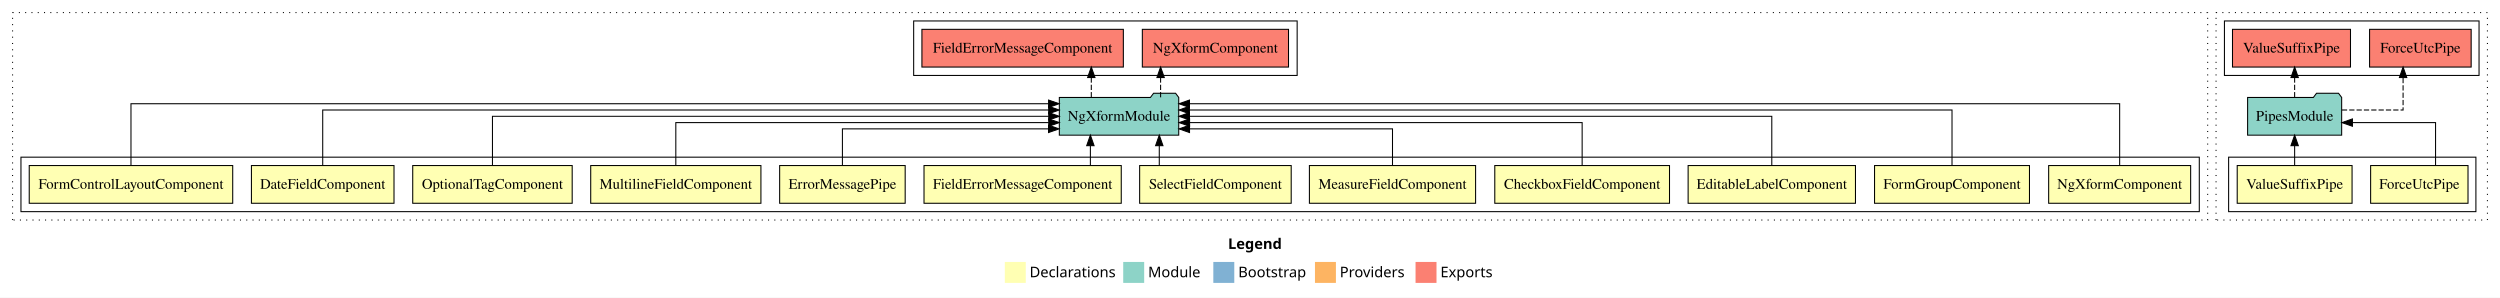
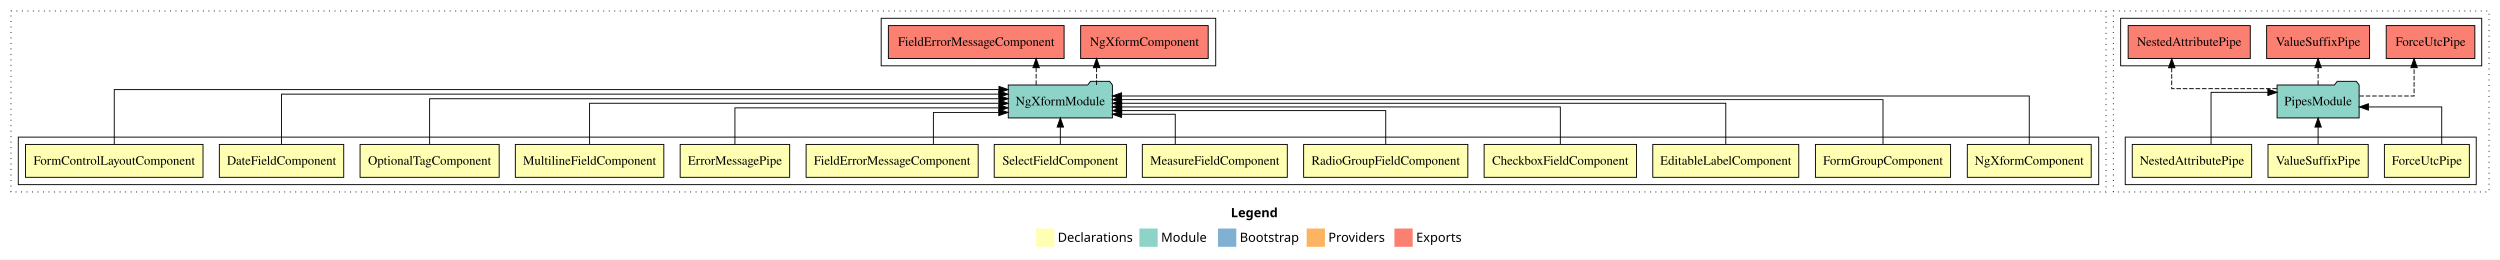
- <svg xmlns="http://www.w3.org/2000/svg" width="2386pt" height="284pt" viewBox="0.00 0.00 2386.00 284.00">
+ <svg xmlns="http://www.w3.org/2000/svg" width="2735pt" height="284pt" viewBox="0.00 0.00 2735.00 284.00">
  <g id="graph0" class="graph" transform="scale(1 1) rotate(0) translate(4 280)">
-     <polygon fill="#ffffff" stroke="transparent" points="-4,4 -4,-280 2382,-280 2382,4 -4,4" />
-     <text text-anchor="start" x="1168.009" y="-42.4" font-family="sans-serif" font-weight="bold" font-size="14.00" fill="#000000">Legend</text>
-     <polygon fill="#ffffb3" stroke="transparent" points="955,-10 955,-30 975,-30 975,-10 955,-10" />
-     <text text-anchor="start" x="978.629" y="-15.4" font-family="sans-serif" font-size="14.00" fill="#000000">  Declarations</text>
-     <polygon fill="#8dd3c7" stroke="transparent" points="1068,-10 1068,-30 1088,-30 1088,-10 1068,-10" />
-     <text text-anchor="start" x="1091.725" y="-15.4" font-family="sans-serif" font-size="14.00" fill="#000000">  Module</text>
-     <polygon fill="#80b1d3" stroke="transparent" points="1154,-10 1154,-30 1174,-30 1174,-10 1154,-10" />
-     <text text-anchor="start" x="1177.781" y="-15.4" font-family="sans-serif" font-size="14.00" fill="#000000">  Bootstrap</text>
-     <polygon fill="#fdb462" stroke="transparent" points="1251,-10 1251,-30 1271,-30 1271,-10 1251,-10" />
-     <text text-anchor="start" x="1274.673" y="-15.4" font-family="sans-serif" font-size="14.00" fill="#000000">  Providers</text>
-     <polygon fill="#fb8072" stroke="transparent" points="1347,-10 1347,-30 1367,-30 1367,-10 1347,-10" />
-     <text text-anchor="start" x="1370.726" y="-15.4" font-family="sans-serif" font-size="14.00" fill="#000000">  Exports</text>
+     <polygon fill="#ffffff" stroke="transparent" points="-4,4 -4,-280 2731,-280 2731,4 -4,4" />
+     <text text-anchor="start" x="1342.509" y="-42.4" font-family="sans-serif" font-weight="bold" font-size="14.00" fill="#000000">Legend</text>
+     <polygon fill="#ffffb3" stroke="transparent" points="1129.5,-10 1129.5,-30 1149.5,-30 1149.5,-10 1129.5,-10" />
+     <text text-anchor="start" x="1153.129" y="-15.4" font-family="sans-serif" font-size="14.00" fill="#000000">  Declarations</text>
+     <polygon fill="#8dd3c7" stroke="transparent" points="1242.5,-10 1242.5,-30 1262.5,-30 1262.5,-10 1242.5,-10" />
+     <text text-anchor="start" x="1266.225" y="-15.4" font-family="sans-serif" font-size="14.00" fill="#000000">  Module</text>
+     <polygon fill="#80b1d3" stroke="transparent" points="1328.5,-10 1328.5,-30 1348.5,-30 1348.5,-10 1328.5,-10" />
+     <text text-anchor="start" x="1352.281" y="-15.4" font-family="sans-serif" font-size="14.00" fill="#000000">  Bootstrap</text>
+     <polygon fill="#fdb462" stroke="transparent" points="1425.5,-10 1425.5,-30 1445.5,-30 1445.5,-10 1425.5,-10" />
+     <text text-anchor="start" x="1449.173" y="-15.4" font-family="sans-serif" font-size="14.00" fill="#000000">  Providers</text>
+     <polygon fill="#fb8072" stroke="transparent" points="1521.5,-10 1521.5,-30 1541.5,-30 1541.5,-10 1521.5,-10" />
+     <text text-anchor="start" x="1545.226" y="-15.4" font-family="sans-serif" font-size="14.00" fill="#000000">  Exports</text>
    <g id="clust1" class="cluster">
-       <polygon fill="none" stroke="#000000" stroke-dasharray="1,5" points="8,-70 8,-268 2103,-268 2103,-70 8,-70" />
+       <polygon fill="none" stroke="#000000" stroke-dasharray="1,5" points="8,-70 8,-268 2300,-268 2300,-70 8,-70" />
    </g>
    <g id="clust2" class="cluster">
-       <polygon fill="none" stroke="#000000" points="16,-78 16,-130 2095,-130 2095,-78 16,-78" />
-     </g>
-     <g id="clust16" class="cluster">
-       <polygon fill="none" stroke="#000000" points="868,-208 868,-260 1234,-260 1234,-208 868,-208" />
-     </g>
-     <g id="clust19" class="cluster">
-       <polygon fill="none" stroke="#000000" stroke-dasharray="1,5" points="2111,-70 2111,-268 2370,-268 2370,-70 2111,-70" />
+       <polygon fill="none" stroke="#000000" points="16,-78 16,-130 2292,-130 2292,-78 16,-78" />
+     </g>
+     <g id="clust17" class="cluster">
+       <polygon fill="none" stroke="#000000" points="960,-208 960,-260 1326,-260 1326,-208 960,-208" />
    </g>
    <g id="clust20" class="cluster">
-       <polygon fill="none" stroke="#000000" points="2123,-78 2123,-130 2359,-130 2359,-78 2123,-78" />
-     </g>
-     <g id="clust24" class="cluster">
-       <polygon fill="none" stroke="#000000" points="2119,-208 2119,-260 2362,-260 2362,-208 2119,-208" />
+       <polygon fill="none" stroke="#000000" stroke-dasharray="1,5" points="2308,-70 2308,-268 2719,-268 2719,-70 2308,-70" />
+     </g>
+     <g id="clust21" class="cluster">
+       <polygon fill="none" stroke="#000000" points="2321,-78 2321,-130 2705,-130 2705,-78 2321,-78" />
+     </g>
+     <g id="clust26" class="cluster">
+       <polygon fill="none" stroke="#000000" points="2316,-208 2316,-260 2711,-260 2711,-208 2316,-208" />
    </g>
    <g id="node1" class="node">
-       <polygon fill="#ffffb3" stroke="#000000" points="2086.758,-122 1951.242,-122 1951.242,-86 2086.758,-86 2086.758,-122" />
-       <text text-anchor="middle" x="2019" y="-99.8" font-family="Times,serif" font-size="14.00" fill="#000000">NgXformComponent</text>
-     </g>
-     <g id="node13" class="node">
-       <polygon fill="#8dd3c7" stroke="#000000" points="1120.975,-187 1117.975,-191 1096.975,-191 1093.975,-187 1007.025,-187 1007.025,-151 1120.975,-151 1120.975,-187" />
-       <text text-anchor="middle" x="1064" y="-164.8" font-family="Times,serif" font-size="14.00" fill="#000000">NgXformModule</text>
+       <polygon fill="#ffffb3" stroke="#000000" points="2283.758,-122 2148.242,-122 2148.242,-86 2283.758,-86 2283.758,-122" />
+       <text text-anchor="middle" x="2216" y="-99.8" font-family="Times,serif" font-size="14.00" fill="#000000">NgXformComponent</text>
+     </g>
+     <g id="node14" class="node">
+       <polygon fill="#8dd3c7" stroke="#000000" points="1212.975,-187 1209.975,-191 1188.975,-191 1185.975,-187 1099.025,-187 1099.025,-151 1212.975,-151 1212.975,-187" />
+       <text text-anchor="middle" x="1156" y="-164.8" font-family="Times,serif" font-size="14.00" fill="#000000">NgXformModule</text>
    </g>
    <g id="edge1" class="edge">
-       <path fill="none" stroke="#000000" d="M2019,-122.248C2019,-145.018 2019,-181 2019,-181 2019,-181 1131.234,-181 1131.234,-181" />
-       <polygon fill="#000000" stroke="#000000" points="1131.234,-177.5 1121.234,-181 1131.234,-184.5 1131.234,-177.5" />
+       <path fill="none" stroke="#000000" d="M2216,-122.284C2216,-143.321 2216,-175 2216,-175 2216,-175 1222.99,-175 1222.99,-175" />
+       <polygon fill="#000000" stroke="#000000" points="1222.99,-171.5 1212.99,-175 1222.99,-178.5 1222.99,-171.5" />
    </g>
    <g id="node2" class="node">
-       <polygon fill="#ffffb3" stroke="#000000" points="1932.934,-122 1785.066,-122 1785.066,-86 1932.934,-86 1932.934,-122" />
-       <text text-anchor="middle" x="1859" y="-99.8" font-family="Times,serif" font-size="14.00" fill="#000000">FormGroupComponent</text>
+       <polygon fill="#ffffb3" stroke="#000000" points="2129.934,-122 1982.066,-122 1982.066,-86 2129.934,-86 2129.934,-122" />
+       <text text-anchor="middle" x="2056" y="-99.8" font-family="Times,serif" font-size="14.00" fill="#000000">FormGroupComponent</text>
    </g>
    <g id="edge2" class="edge">
-       <path fill="none" stroke="#000000" d="M1859,-122.284C1859,-143.321 1859,-175 1859,-175 1859,-175 1131.174,-175 1131.174,-175" />
-       <polygon fill="#000000" stroke="#000000" points="1131.175,-171.5 1121.174,-175 1131.174,-178.5 1131.175,-171.5" />
+       <path fill="none" stroke="#000000" d="M2056,-122.308C2056,-142.145 2056,-171 2056,-171 2056,-171 1222.982,-171 1222.982,-171" />
+       <polygon fill="#000000" stroke="#000000" points="1222.982,-167.5 1212.982,-171 1222.982,-174.5 1222.982,-167.5" />
    </g>
    <g id="node3" class="node">
-       <polygon fill="#ffffb3" stroke="#000000" points="1766.859,-122 1607.141,-122 1607.141,-86 1766.859,-86 1766.859,-122" />
-       <text text-anchor="middle" x="1687" y="-99.8" font-family="Times,serif" font-size="14.00" fill="#000000">EditableLabelComponent</text>
+       <polygon fill="#ffffb3" stroke="#000000" points="1963.859,-122 1804.141,-122 1804.141,-86 1963.859,-86 1963.859,-122" />
+       <text text-anchor="middle" x="1884" y="-99.8" font-family="Times,serif" font-size="14.00" fill="#000000">EditableLabelComponent</text>
    </g>
    <g id="edge3" class="edge">
-       <path fill="none" stroke="#000000" d="M1687,-122.106C1687,-141.339 1687,-169 1687,-169 1687,-169 1131.216,-169 1131.216,-169" />
-       <polygon fill="#000000" stroke="#000000" points="1131.216,-165.5 1121.216,-169 1131.216,-172.5 1131.216,-165.5" />
+       <path fill="none" stroke="#000000" d="M1884,-122.222C1884,-140.828 1884,-167 1884,-167 1884,-167 1223.125,-167 1223.125,-167" />
+       <polygon fill="#000000" stroke="#000000" points="1223.125,-163.5 1213.125,-167 1223.125,-170.5 1223.125,-163.5" />
    </g>
    <g id="node4" class="node">
-       <polygon fill="#ffffb3" stroke="#000000" points="1589.377,-122 1422.623,-122 1422.623,-86 1589.377,-86 1589.377,-122" />
-       <text text-anchor="middle" x="1506" y="-99.8" font-family="Times,serif" font-size="14.00" fill="#000000">CheckboxFieldComponent</text>
+       <polygon fill="#ffffb3" stroke="#000000" points="1786.377,-122 1619.623,-122 1619.623,-86 1786.377,-86 1786.377,-122" />
+       <text text-anchor="middle" x="1703" y="-99.8" font-family="Times,serif" font-size="14.00" fill="#000000">CheckboxFieldComponent</text>
    </g>
    <g id="edge4" class="edge">
-       <path fill="none" stroke="#000000" d="M1506,-122.022C1506,-139.373 1506,-163 1506,-163 1506,-163 1131.331,-163 1131.331,-163" />
-       <polygon fill="#000000" stroke="#000000" points="1131.331,-159.5 1121.331,-163 1131.331,-166.5 1131.331,-159.5" />
+       <path fill="none" stroke="#000000" d="M1703,-122.022C1703,-139.373 1703,-163 1703,-163 1703,-163 1222.991,-163 1222.991,-163" />
+       <polygon fill="#000000" stroke="#000000" points="1222.991,-159.5 1212.991,-163 1222.991,-166.5 1222.991,-159.5" />
    </g>
    <g id="node5" class="node">
+       <polygon fill="#ffffb3" stroke="#000000" points="1601.82,-122 1422.18,-122 1422.18,-86 1601.82,-86 1601.82,-122" />
+       <text text-anchor="middle" x="1512" y="-99.8" font-family="Times,serif" font-size="14.00" fill="#000000">RadioGroupFieldComponent</text>
+     </g>
+     <g id="edge5" class="edge">
+       <path fill="none" stroke="#000000" d="M1512,-122.009C1512,-138.049 1512,-159 1512,-159 1512,-159 1223.198,-159 1223.198,-159" />
+       <polygon fill="#000000" stroke="#000000" points="1223.198,-155.5 1213.198,-159 1223.197,-162.5 1223.198,-155.5" />
+     </g>
+     <g id="node6" class="node">
      <polygon fill="#ffffb3" stroke="#000000" points="1404.305,-122 1245.695,-122 1245.695,-86 1404.305,-86 1404.305,-122" />
      <text text-anchor="middle" x="1325" y="-99.8" font-family="Times,serif" font-size="14.00" fill="#000000">MeasureFieldComponent</text>
    </g>
-     <g id="edge5" class="edge">
-       <path fill="none" stroke="#000000" d="M1325,-122.24C1325,-137.571 1325,-157 1325,-157 1325,-157 1131.278,-157 1131.278,-157" />
-       <polygon fill="#000000" stroke="#000000" points="1131.278,-153.5 1121.278,-157 1131.277,-160.5 1131.278,-153.5" />
-     </g>
-     <g id="node6" class="node">
+     <g id="edge6" class="edge">
+       <path fill="none" stroke="#000000" d="M1281.738,-122.124C1281.738,-136.783 1281.738,-155 1281.738,-155 1281.738,-155 1222.983,-155 1222.983,-155" />
+       <polygon fill="#000000" stroke="#000000" points="1222.983,-151.5 1212.983,-155 1222.983,-158.5 1222.983,-151.5" />
+     </g>
+     <g id="node7" class="node">
      <polygon fill="#ffffb3" stroke="#000000" points="1228.319,-122 1083.681,-122 1083.681,-86 1228.319,-86 1228.319,-122" />
      <text text-anchor="middle" x="1156" y="-99.8" font-family="Times,serif" font-size="14.00" fill="#000000">SelectFieldComponent</text>
    </g>
-     <g id="edge6" class="edge">
-       <path fill="none" stroke="#000000" d="M1102.414,-122.106C1102.414,-122.106 1102.414,-140.991 1102.414,-140.991" />
-       <polygon fill="#000000" stroke="#000000" points="1098.914,-140.991 1102.414,-150.991 1105.914,-140.991 1098.914,-140.991" />
-     </g>
-     <g id="node7" class="node">
+     <g id="edge7" class="edge">
+       <path fill="none" stroke="#000000" d="M1156,-122.106C1156,-122.106 1156,-140.991 1156,-140.991" />
+       <polygon fill="#000000" stroke="#000000" points="1152.5,-140.991 1156,-150.991 1159.5,-140.991 1152.5,-140.991" />
+     </g>
+     <g id="node8" class="node">
      <polygon fill="#ffffb3" stroke="#000000" points="1066.123,-122 877.877,-122 877.877,-86 1066.123,-86 1066.123,-122" />
      <text text-anchor="middle" x="972" y="-99.8" font-family="Times,serif" font-size="14.00" fill="#000000">FieldErrorMessageComponent</text>
    </g>
-     <g id="edge7" class="edge">
-       <path fill="none" stroke="#000000" d="M1036.662,-122.106C1036.662,-122.106 1036.662,-140.991 1036.662,-140.991" />
-       <polygon fill="#000000" stroke="#000000" points="1033.162,-140.991 1036.662,-150.991 1040.162,-140.991 1033.162,-140.991" />
-     </g>
-     <g id="node8" class="node">
+     <g id="edge8" class="edge">
+       <path fill="none" stroke="#000000" d="M1017.125,-122.24C1017.125,-137.571 1017.125,-157 1017.125,-157 1017.125,-157 1088.712,-157 1088.712,-157" />
+       <polygon fill="#000000" stroke="#000000" points="1088.713,-160.5 1098.712,-157 1088.712,-153.5 1088.713,-160.5" />
+     </g>
+     <g id="node9" class="node">
      <polygon fill="#ffffb3" stroke="#000000" points="859.9,-122 740.1,-122 740.1,-86 859.9,-86 859.9,-122" />
      <text text-anchor="middle" x="800" y="-99.8" font-family="Times,serif" font-size="14.00" fill="#000000">ErrorMessagePipe</text>
    </g>
-     <g id="edge8" class="edge">
-       <path fill="none" stroke="#000000" d="M800,-122.24C800,-137.571 800,-157 800,-157 800,-157 996.716,-157 996.716,-157" />
-       <polygon fill="#000000" stroke="#000000" points="996.716,-160.5 1006.716,-157 996.716,-153.5 996.716,-160.5" />
-     </g>
-     <g id="node9" class="node">
+     <g id="edge9" class="edge">
+       <path fill="none" stroke="#000000" d="M800,-122.034C800,-139.06 800,-162 800,-162 800,-162 1088.802,-162 1088.802,-162" />
+       <polygon fill="#000000" stroke="#000000" points="1088.803,-165.5 1098.802,-162 1088.802,-158.5 1088.803,-165.5" />
+     </g>
+     <g id="node10" class="node">
      <polygon fill="#ffffb3" stroke="#000000" points="722.223,-122 559.777,-122 559.777,-86 722.223,-86 722.223,-122" />
      <text text-anchor="middle" x="641" y="-99.8" font-family="Times,serif" font-size="14.00" fill="#000000">MultilineFieldComponent</text>
    </g>
-     <g id="edge9" class="edge">
-       <path fill="none" stroke="#000000" d="M641,-122.022C641,-139.373 641,-163 641,-163 641,-163 996.952,-163 996.952,-163" />
-       <polygon fill="#000000" stroke="#000000" points="996.952,-166.5 1006.952,-163 996.952,-159.5 996.952,-166.5" />
-     </g>
-     <g id="node10" class="node">
+     <g id="edge10" class="edge">
+       <path fill="none" stroke="#000000" d="M641,-122.222C641,-140.828 641,-167 641,-167 641,-167 1088.918,-167 1088.918,-167" />
+       <polygon fill="#000000" stroke="#000000" points="1088.918,-170.5 1098.918,-167 1088.918,-163.5 1088.918,-170.5" />
+     </g>
+     <g id="node11" class="node">
      <polygon fill="#ffffb3" stroke="#000000" points="542.093,-122 389.907,-122 389.907,-86 542.093,-86 542.093,-122" />
      <text text-anchor="middle" x="466" y="-99.8" font-family="Times,serif" font-size="14.00" fill="#000000">OptionalTagComponent</text>
    </g>
-     <g id="edge10" class="edge">
-       <path fill="none" stroke="#000000" d="M466,-122.106C466,-141.339 466,-169 466,-169 466,-169 996.932,-169 996.932,-169" />
-       <polygon fill="#000000" stroke="#000000" points="996.932,-172.5 1006.932,-169 996.932,-165.5 996.932,-172.5" />
-     </g>
-     <g id="node11" class="node">
+     <g id="edge11" class="edge">
+       <path fill="none" stroke="#000000" d="M466,-122.223C466,-142.365 466,-172 466,-172 466,-172 1088.947,-172 1088.947,-172" />
+       <polygon fill="#000000" stroke="#000000" points="1088.947,-175.5 1098.947,-172 1088.947,-168.5 1088.947,-175.5" />
+     </g>
+     <g id="node12" class="node">
      <polygon fill="#ffffb3" stroke="#000000" points="372.038,-122 235.962,-122 235.962,-86 372.038,-86 372.038,-122" />
      <text text-anchor="middle" x="304" y="-99.8" font-family="Times,serif" font-size="14.00" fill="#000000">DateFieldComponent</text>
    </g>
-     <g id="edge11" class="edge">
-       <path fill="none" stroke="#000000" d="M304,-122.284C304,-143.321 304,-175 304,-175 304,-175 996.876,-175 996.876,-175" />
-       <polygon fill="#000000" stroke="#000000" points="996.876,-178.5 1006.876,-175 996.876,-171.5 996.876,-178.5" />
-     </g>
-     <g id="node12" class="node">
+     <g id="edge12" class="edge">
+       <path fill="none" stroke="#000000" d="M304,-122.045C304,-143.662 304,-177 304,-177 304,-177 1088.775,-177 1088.775,-177" />
+       <polygon fill="#000000" stroke="#000000" points="1088.775,-180.5 1098.775,-177 1088.775,-173.5 1088.775,-180.5" />
+     </g>
+     <g id="node13" class="node">
      <polygon fill="#ffffb3" stroke="#000000" points="218.102,-122 23.898,-122 23.898,-86 218.102,-86 218.102,-122" />
      <text text-anchor="middle" x="121" y="-99.8" font-family="Times,serif" font-size="14.00" fill="#000000">FormControlLayoutComponent</text>
    </g>
-     <g id="edge12" class="edge">
-       <path fill="none" stroke="#000000" d="M121,-122.248C121,-145.018 121,-181 121,-181 121,-181 996.783,-181 996.783,-181" />
-       <polygon fill="#000000" stroke="#000000" points="996.783,-184.5 1006.783,-181 996.783,-177.5 996.783,-184.5" />
-     </g>
-     <g id="node14" class="node">
-       <polygon fill="#fb8072" stroke="#000000" points="1225.758,-252 1086.242,-252 1086.242,-216 1225.758,-216 1225.758,-252" />
-       <text text-anchor="middle" x="1156" y="-229.8" font-family="Times,serif" font-size="14.00" fill="#000000">NgXformComponent </text>
-     </g>
    <g id="edge13" class="edge">
-       <path fill="none" stroke="#000000" stroke-dasharray="5,2" d="M1103.679,-187.106C1103.679,-187.106 1103.679,-205.991 1103.679,-205.991" />
-       <polygon fill="#000000" stroke="#000000" points="1100.179,-205.991 1103.679,-215.991 1107.179,-205.991 1100.179,-205.991" />
+       <path fill="none" stroke="#000000" d="M121,-122.091C121,-145.133 121,-182 121,-182 121,-182 1088.88,-182 1088.88,-182" />
+       <polygon fill="#000000" stroke="#000000" points="1088.88,-185.5 1098.88,-182 1088.88,-178.5 1088.88,-185.5" />
    </g>
    <g id="node15" class="node">
-       <polygon fill="#fb8072" stroke="#000000" points="1068.123,-252 875.877,-252 875.877,-216 1068.123,-216 1068.123,-252" />
-       <text text-anchor="middle" x="972" y="-229.8" font-family="Times,serif" font-size="14.00" fill="#000000">FieldErrorMessageComponent </text>
+       <polygon fill="#fb8072" stroke="#000000" points="1317.758,-252 1178.242,-252 1178.242,-216 1317.758,-216 1317.758,-252" />
+       <text text-anchor="middle" x="1248" y="-229.8" font-family="Times,serif" font-size="14.00" fill="#000000">NgXformComponent </text>
    </g>
    <g id="edge14" class="edge">
-       <path fill="none" stroke="#000000" stroke-dasharray="5,2" d="M1037.537,-187.106C1037.537,-187.106 1037.537,-205.991 1037.537,-205.991" />
-       <polygon fill="#000000" stroke="#000000" points="1034.037,-205.991 1037.537,-215.991 1041.037,-205.991 1034.037,-205.991" />
+       <path fill="none" stroke="#000000" stroke-dasharray="5,2" d="M1195.679,-187.106C1195.679,-187.106 1195.679,-205.991 1195.679,-205.991" />
+       <polygon fill="#000000" stroke="#000000" points="1192.179,-205.991 1195.679,-215.991 1199.179,-205.991 1192.179,-205.991" />
    </g>
    <g id="node16" class="node">
-       <polygon fill="#ffffb3" stroke="#000000" points="2351.472,-122 2258.528,-122 2258.528,-86 2351.472,-86 2351.472,-122" />
-       <text text-anchor="middle" x="2305" y="-99.8" font-family="Times,serif" font-size="14.00" fill="#000000">ForceUtcPipe</text>
+       <polygon fill="#fb8072" stroke="#000000" points="1160.123,-252 967.877,-252 967.877,-216 1160.123,-216 1160.123,-252" />
+       <text text-anchor="middle" x="1064" y="-229.8" font-family="Times,serif" font-size="14.00" fill="#000000">FieldErrorMessageComponent </text>
+     </g>
+     <g id="edge15" class="edge">
+       <path fill="none" stroke="#000000" stroke-dasharray="5,2" d="M1129.537,-187.106C1129.537,-187.106 1129.537,-205.991 1129.537,-205.991" />
+       <polygon fill="#000000" stroke="#000000" points="1126.037,-205.991 1129.537,-215.991 1133.037,-205.991 1126.037,-205.991" />
+     </g>
+     <g id="node17" class="node">
+       <polygon fill="#ffffb3" stroke="#000000" points="2697.472,-122 2604.528,-122 2604.528,-86 2697.472,-86 2697.472,-122" />
+       <text text-anchor="middle" x="2651" y="-99.8" font-family="Times,serif" font-size="14.00" fill="#000000">ForceUtcPipe</text>
+     </g>
+     <g id="node20" class="node">
+       <polygon fill="#8dd3c7" stroke="#000000" points="2576.882,-187 2573.882,-191 2552.882,-191 2549.882,-187 2487.118,-187 2487.118,-151 2576.882,-151 2576.882,-187" />
+       <text text-anchor="middle" x="2532" y="-164.8" font-family="Times,serif" font-size="14.00" fill="#000000">PipesModule</text>
+     </g>
+     <g id="edge16" class="edge">
+       <path fill="none" stroke="#000000" d="M2667.245,-122.022C2667.245,-139.373 2667.245,-163 2667.245,-163 2667.245,-163 2587.035,-163 2587.035,-163" />
+       <polygon fill="#000000" stroke="#000000" points="2587.035,-159.5 2577.035,-163 2587.035,-166.5 2587.035,-159.5" />
    </g>
    <g id="node18" class="node">
-       <polygon fill="#8dd3c7" stroke="#000000" points="2230.882,-187 2227.882,-191 2206.882,-191 2203.882,-187 2141.118,-187 2141.118,-151 2230.882,-151 2230.882,-187" />
-       <text text-anchor="middle" x="2186" y="-164.8" font-family="Times,serif" font-size="14.00" fill="#000000">PipesModule</text>
-     </g>
-     <g id="edge15" class="edge">
-       <path fill="none" stroke="#000000" d="M2320.495,-122.022C2320.495,-139.373 2320.495,-163 2320.495,-163 2320.495,-163 2241.159,-163 2241.159,-163" />
-       <polygon fill="#000000" stroke="#000000" points="2241.159,-159.5 2231.159,-163 2241.159,-166.5 2241.159,-159.5" />
-     </g>
-     <g id="node17" class="node">
-       <polygon fill="#ffffb3" stroke="#000000" points="2240.809,-122 2131.191,-122 2131.191,-86 2240.809,-86 2240.809,-122" />
-       <text text-anchor="middle" x="2186" y="-99.8" font-family="Times,serif" font-size="14.00" fill="#000000">ValueSuffixPipe</text>
-     </g>
-     <g id="edge16" class="edge">
-       <path fill="none" stroke="#000000" d="M2186,-122.106C2186,-122.106 2186,-140.991 2186,-140.991" />
-       <polygon fill="#000000" stroke="#000000" points="2182.5,-140.991 2186,-150.991 2189.5,-140.991 2182.5,-140.991" />
+       <polygon fill="#ffffb3" stroke="#000000" points="2586.809,-122 2477.191,-122 2477.191,-86 2586.809,-86 2586.809,-122" />
+       <text text-anchor="middle" x="2532" y="-99.8" font-family="Times,serif" font-size="14.00" fill="#000000">ValueSuffixPipe</text>
+     </g>
+     <g id="edge17" class="edge">
+       <path fill="none" stroke="#000000" d="M2532,-122.106C2532,-122.106 2532,-140.991 2532,-140.991" />
+       <polygon fill="#000000" stroke="#000000" points="2528.5,-140.991 2532,-150.991 2535.5,-140.991 2528.5,-140.991" />
    </g>
    <g id="node19" class="node">
-       <polygon fill="#fb8072" stroke="#000000" points="2354.473,-252 2257.527,-252 2257.527,-216 2354.473,-216 2354.473,-252" />
-       <text text-anchor="middle" x="2306" y="-229.8" font-family="Times,serif" font-size="14.00" fill="#000000">ForceUtcPipe </text>
-     </g>
-     <g id="edge17" class="edge">
-       <path fill="none" stroke="#000000" stroke-dasharray="5,2" d="M2231.098,-175C2258.99,-175 2289.505,-175 2289.505,-175 2289.505,-175 2289.505,-205.977 2289.505,-205.977" />
-       <polygon fill="#000000" stroke="#000000" points="2286.005,-205.977 2289.505,-215.977 2293.005,-205.977 2286.005,-205.977" />
-     </g>
-     <g id="node20" class="node">
-       <polygon fill="#fb8072" stroke="#000000" points="2239.309,-252 2126.691,-252 2126.691,-216 2239.309,-216 2239.309,-252" />
-       <text text-anchor="middle" x="2183" y="-229.8" font-family="Times,serif" font-size="14.00" fill="#000000">ValueSuffixPipe </text>
+       <polygon fill="#ffffb3" stroke="#000000" points="2459.303,-122 2328.697,-122 2328.697,-86 2459.303,-86 2459.303,-122" />
+       <text text-anchor="middle" x="2394" y="-99.8" font-family="Times,serif" font-size="14.00" fill="#000000">NestedAttributePipe</text>
    </g>
    <g id="edge18" class="edge">
-       <path fill="none" stroke="#000000" stroke-dasharray="5,2" d="M2186,-187.106C2186,-187.106 2186,-205.991 2186,-205.991" />
-       <polygon fill="#000000" stroke="#000000" points="2182.5,-205.991 2186,-215.991 2189.5,-205.991 2182.5,-205.991" />
+       <path fill="none" stroke="#000000" d="M2414.884,-122.155C2414.884,-144.352 2414.884,-179 2414.884,-179 2414.884,-179 2477.055,-179 2477.055,-179" />
+       <polygon fill="#000000" stroke="#000000" points="2477.055,-182.5 2487.055,-179 2477.055,-175.5 2477.055,-182.5" />
+     </g>
+     <g id="node21" class="node">
+       <polygon fill="#fb8072" stroke="#000000" points="2703.473,-252 2606.527,-252 2606.527,-216 2703.473,-216 2703.473,-252" />
+       <text text-anchor="middle" x="2655" y="-229.8" font-family="Times,serif" font-size="14.00" fill="#000000">ForceUtcPipe </text>
+     </g>
+     <g id="edge19" class="edge">
+       <path fill="none" stroke="#000000" stroke-dasharray="5,2" d="M2577.141,-175C2605.601,-175 2637.005,-175 2637.005,-175 2637.005,-175 2637.005,-205.977 2637.005,-205.977" />
+       <polygon fill="#000000" stroke="#000000" points="2633.505,-205.977 2637.005,-215.977 2640.505,-205.977 2633.505,-205.977" />
+     </g>
+     <g id="node22" class="node">
+       <polygon fill="#fb8072" stroke="#000000" points="2588.309,-252 2475.691,-252 2475.691,-216 2588.309,-216 2588.309,-252" />
+       <text text-anchor="middle" x="2532" y="-229.8" font-family="Times,serif" font-size="14.00" fill="#000000">ValueSuffixPipe </text>
+     </g>
+     <g id="edge20" class="edge">
+       <path fill="none" stroke="#000000" stroke-dasharray="5,2" d="M2532,-187.106C2532,-187.106 2532,-205.991 2532,-205.991" />
+       <polygon fill="#000000" stroke="#000000" points="2528.5,-205.991 2532,-215.991 2535.5,-205.991 2528.5,-205.991" />
+     </g>
+     <g id="node23" class="node">
+       <polygon fill="#fb8072" stroke="#000000" points="2457.803,-252 2324.197,-252 2324.197,-216 2457.803,-216 2457.803,-252" />
+       <text text-anchor="middle" x="2391" y="-229.8" font-family="Times,serif" font-size="14.00" fill="#000000">NestedAttributePipe </text>
+     </g>
+     <g id="edge21" class="edge">
+       <path fill="none" stroke="#000000" stroke-dasharray="5,2" d="M2486.968,-183C2439.604,-183 2371.866,-183 2371.866,-183 2371.866,-183 2371.866,-205.876 2371.866,-205.876" />
+       <polygon fill="#000000" stroke="#000000" points="2368.366,-205.876 2371.866,-215.876 2375.366,-205.876 2368.366,-205.876" />
    </g>
  </g>
</svg>
